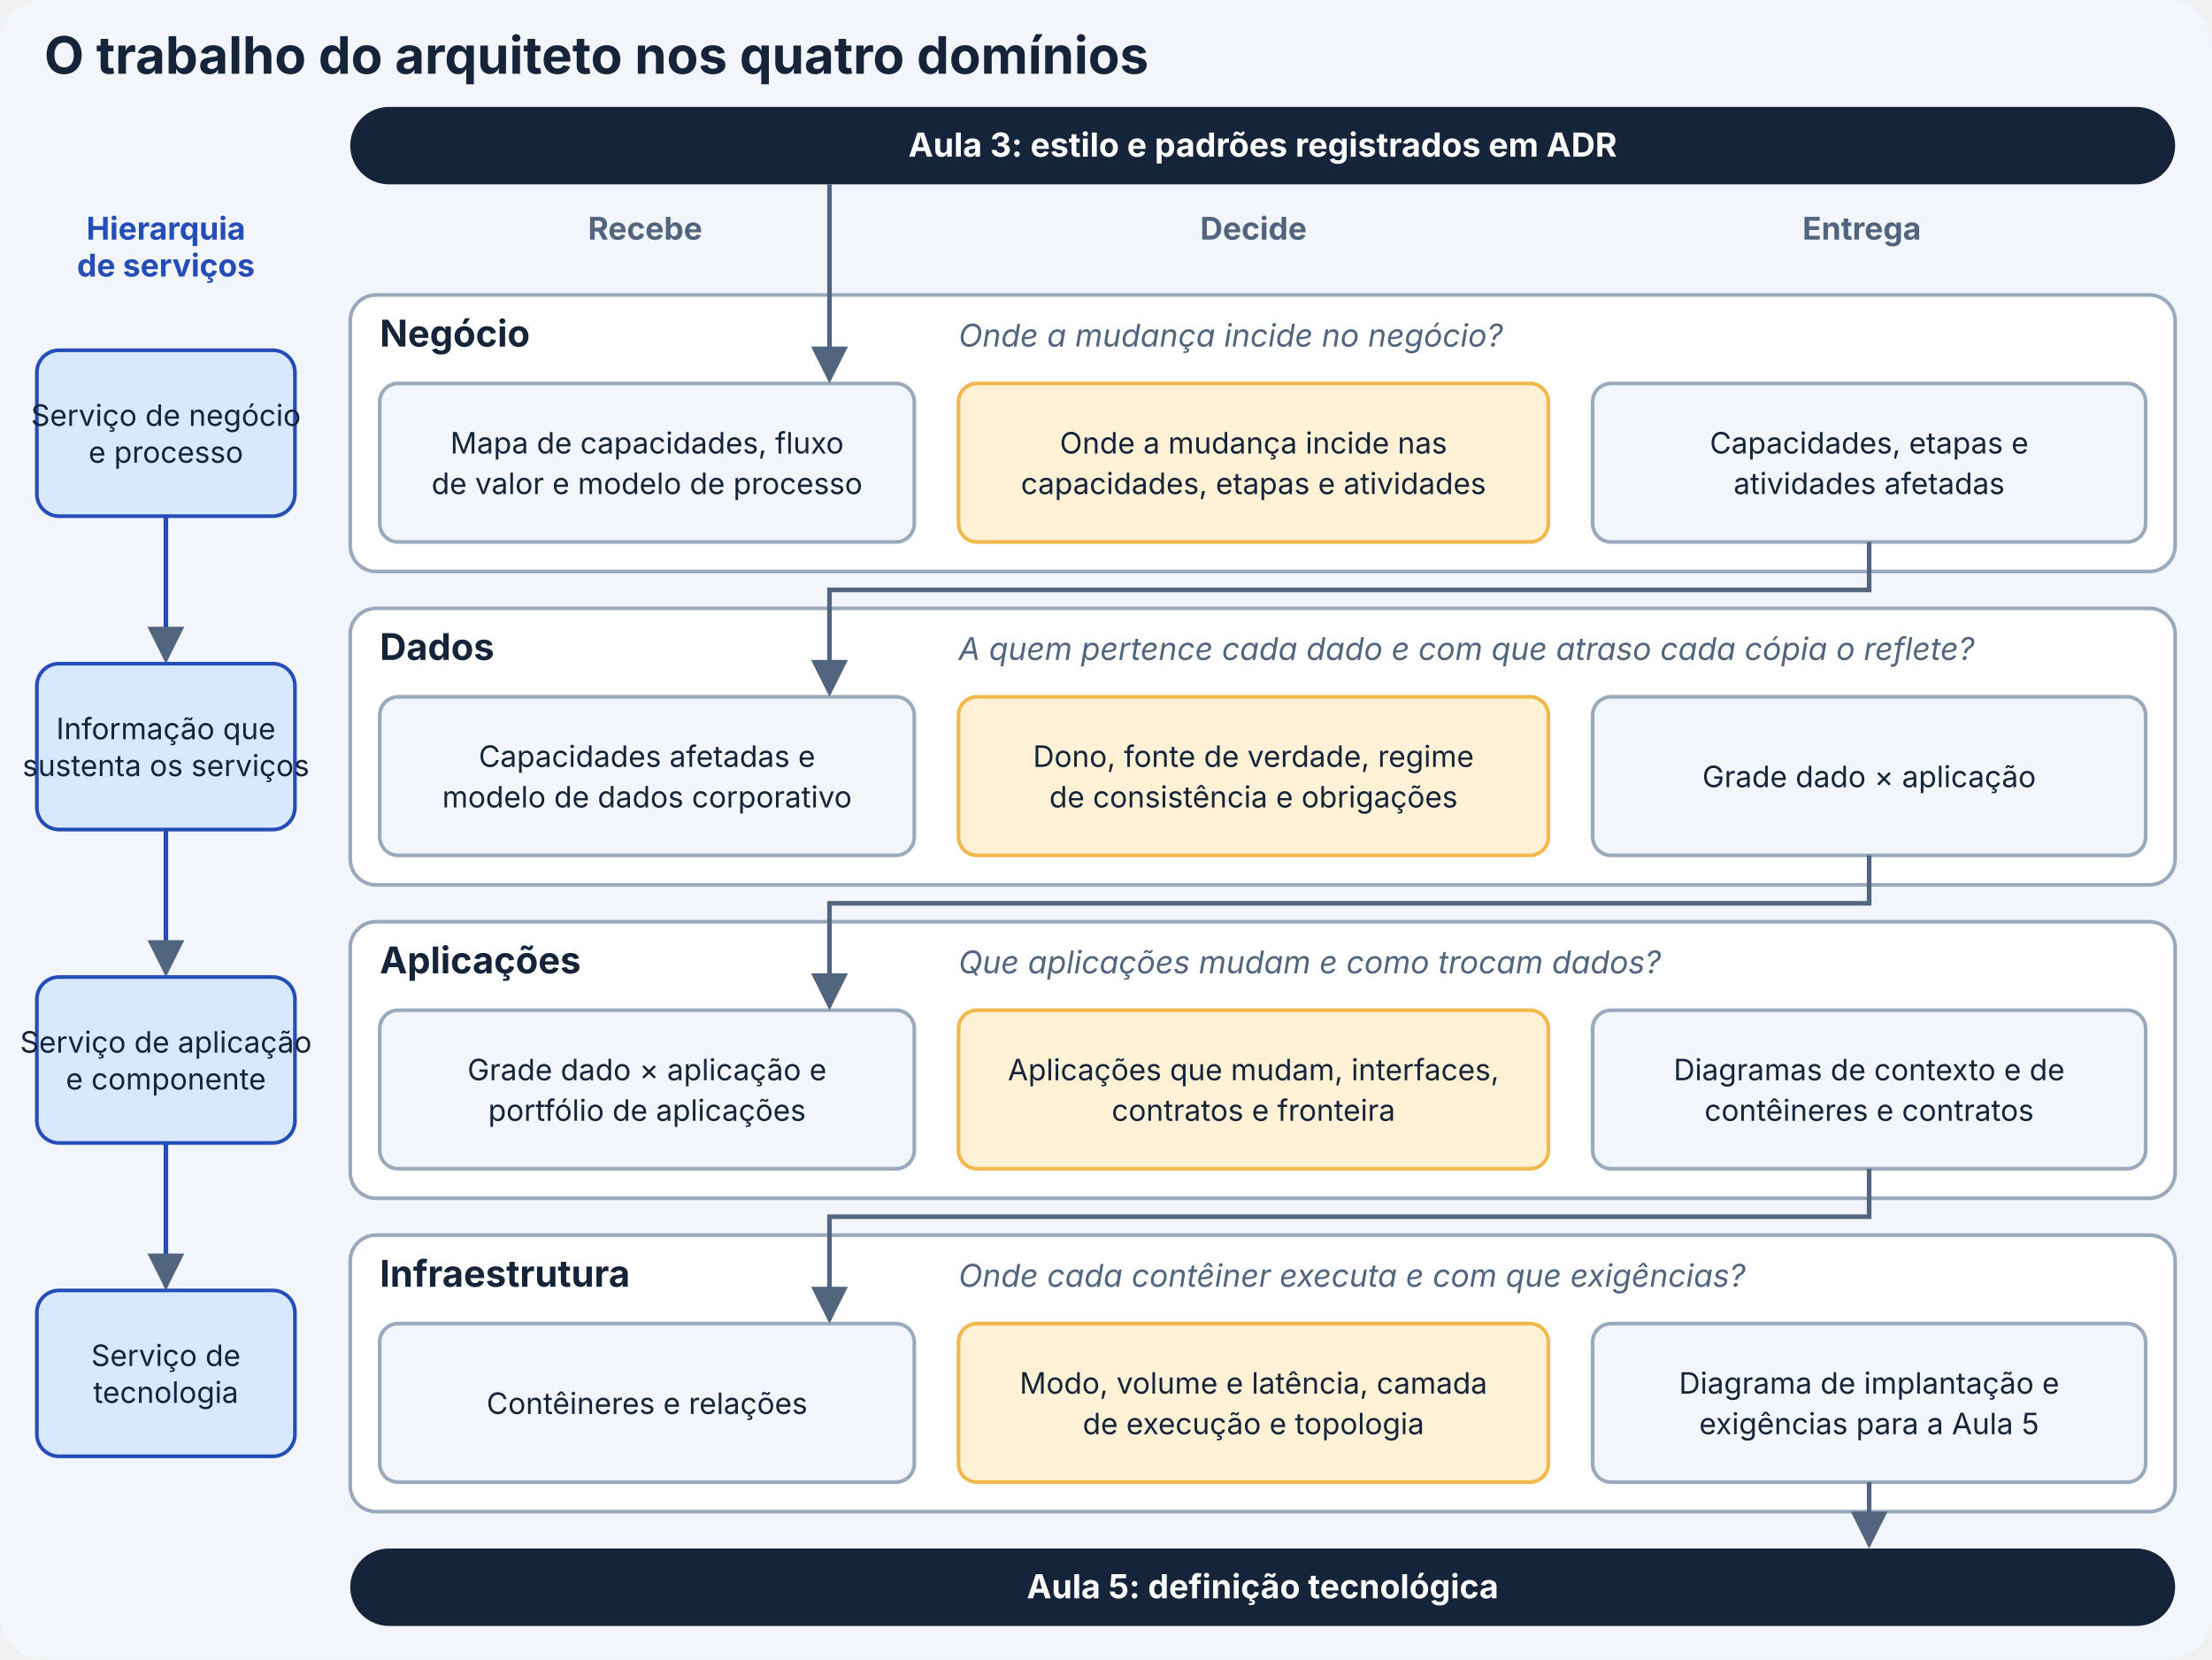
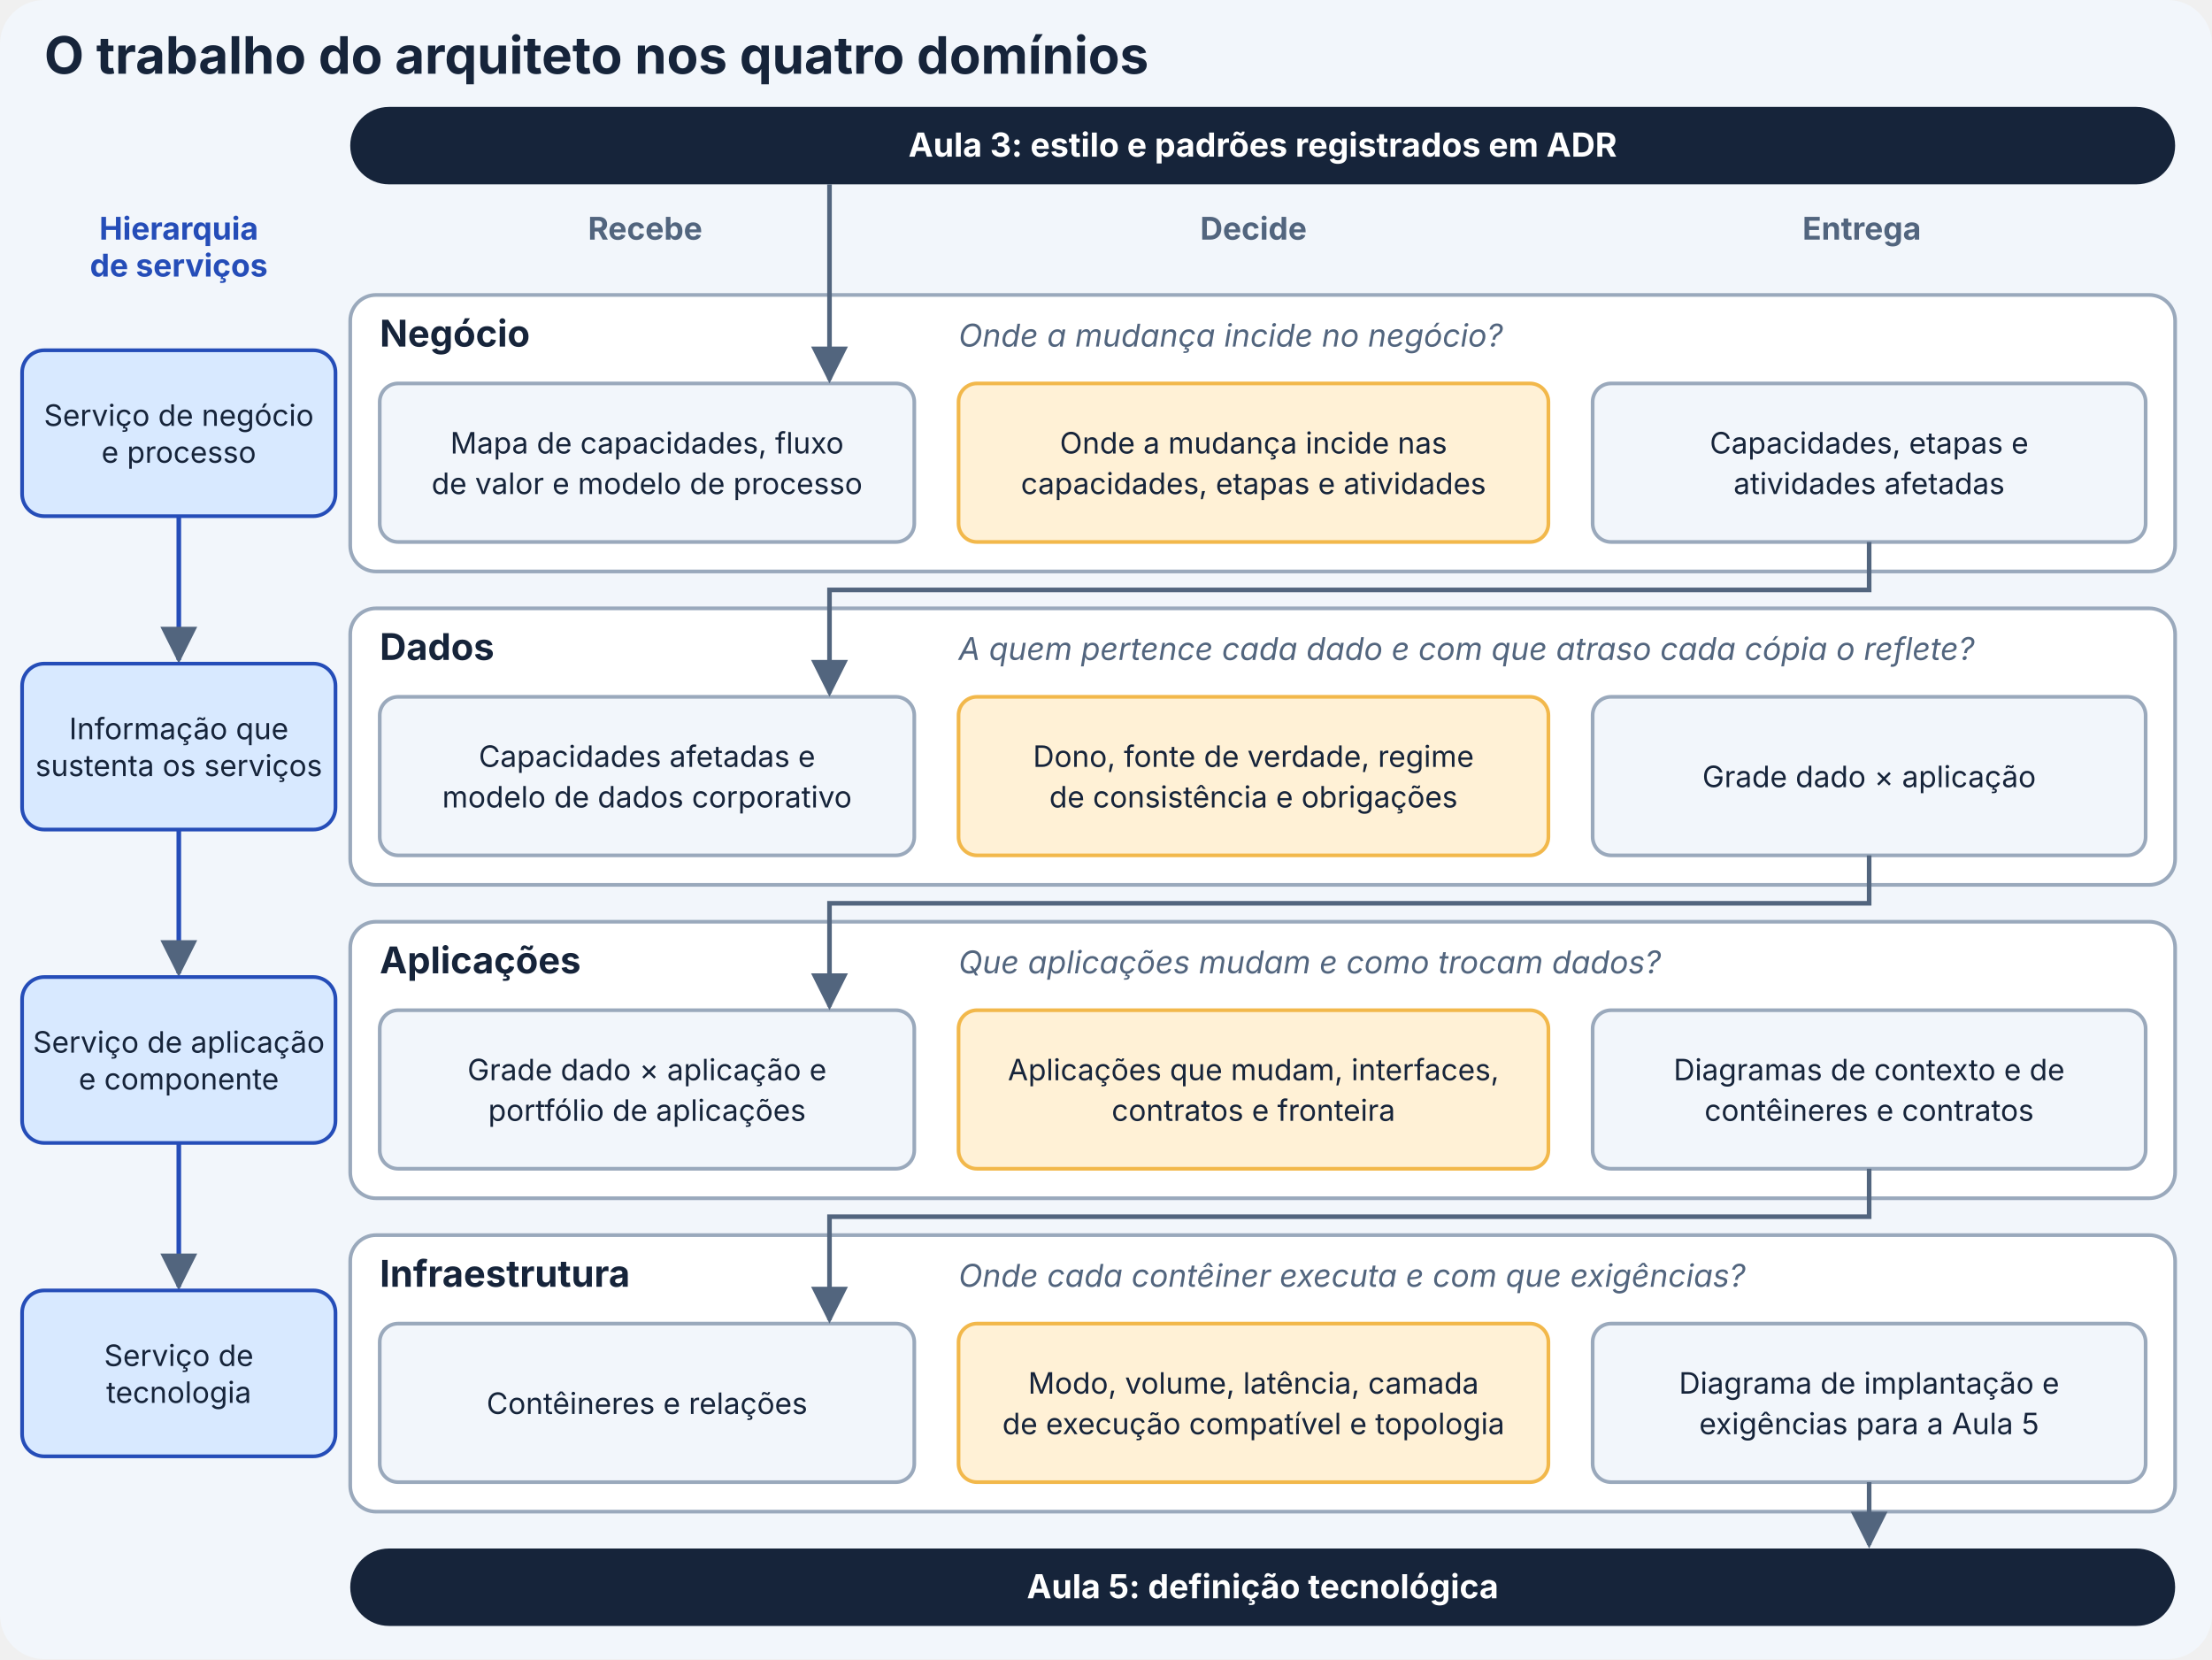
<svg xmlns="http://www.w3.org/2000/svg" viewBox="0 0 1200 900" role="img" aria-labelledby="title desc">
  <defs>
    <style>text{font-family:-apple-system,BlinkMacSystemFont,'Segoe UI',sans-serif;fill:#16243A}.h{font-size:28px;font-weight:700}.d{font-size:20px;font-weight:700}.q{font-size:17px;font-style:italic;fill:#52657E}.c{font-size:16px}.ch{font-size:17px;font-weight:700;fill:#52657E}.w{fill:white}.b{font-size:18px;font-weight:700}.ax{font-size:16px;fill:#16243A}.axh{font-size:17px;font-weight:700;fill:#254DB8}</style>
    <marker id="a" viewBox="0 0 10 10" refX="9" refY="5" markerWidth="8" markerHeight="8" orient="auto">
      <path d="M0 0L10 5L0 10z" fill="#52657E" />
    </marker>
  </defs>
  <rect width="1200" height="900" rx="24" fill="#F2F6FB" />
  <text x="24" y="40" class="h">O trabalho do arquiteto nos quatro domínios</text>
  <rect x="190" y="58" width="990" height="42" rx="21" fill="#16243A" />
  <text x="685" y="85" text-anchor="middle" class="b w">Aula 3: estilo e padrões registrados em ADR</text>
  <text x="350" y="130" text-anchor="middle" class="ch">Recebe</text>
  <text x="680" y="130" text-anchor="middle" class="ch">Decide</text>
  <text x="1010" y="130" text-anchor="middle" class="ch">Entrega</text>
-   <text x="90" y="130" text-anchor="middle" class="axh">Hierarquia</text>
-   <text x="90" y="150" text-anchor="middle" class="axh">de serviços</text>
+   <text x="97" y="130" text-anchor="middle" class="axh">Hierarquia</text>
+   <text x="97" y="150" text-anchor="middle" class="axh">de serviços</text>
  <rect x="190" y="160" width="990" height="150" rx="14" fill="white" stroke="#9AA9BC" stroke-width="2" />
  <text x="206" y="188" class="d">Negócio</text>
  <text x="520" y="188" class="q">Onde a mudança incide no negócio?</text>
  <rect x="206" y="208" width="290" height="86" rx="10" fill="#F2F6FB" stroke="#9AA9BC" stroke-width="2" />
  <text x="351.0" y="246" text-anchor="middle" class="c">Mapa de capacidades, fluxo</text>
  <text x="351.0" y="268" text-anchor="middle" class="c">de valor e modelo de processo</text>
  <rect x="520" y="208" width="320" height="86" rx="10" fill="#FFF1D6" stroke="#F2B84B" stroke-width="2" />
  <text x="680.0" y="246" text-anchor="middle" class="c">Onde a mudança incide nas</text>
  <text x="680.0" y="268" text-anchor="middle" class="c">capacidades, etapas e atividades</text>
  <rect x="864" y="208" width="300" height="86" rx="10" fill="#F2F6FB" stroke="#9AA9BC" stroke-width="2" />
  <text x="1014.0" y="246" text-anchor="middle" class="c">Capacidades, etapas e</text>
  <text x="1014.0" y="268" text-anchor="middle" class="c">atividades afetadas</text>
-   <rect x="20" y="190" width="140" height="90" rx="12" fill="#D8E9FF" stroke="#254DB8" stroke-width="2" />
-   <text x="90" y="231" text-anchor="middle" class="ax">Serviço de negócio</text>
-   <text x="90" y="251" text-anchor="middle" class="ax">e processo</text>
-   <path d="M90 280V358" stroke="#254DB8" stroke-width="2.5" fill="none" marker-end="url(#a)" />
+   <rect x="12" y="190" width="170" height="90" rx="12" fill="#D8E9FF" stroke="#254DB8" stroke-width="2" />
+   <text x="97" y="231" text-anchor="middle" class="ax">Serviço de negócio</text>
+   <text x="97" y="251" text-anchor="middle" class="ax">e processo</text>
+   <path d="M97 280V358" stroke="#254DB8" stroke-width="2.5" fill="none" marker-end="url(#a)" />
  <rect x="190" y="330" width="990" height="150" rx="14" fill="white" stroke="#9AA9BC" stroke-width="2" />
  <text x="206" y="358" class="d">Dados</text>
  <text x="520" y="358" class="q">A quem pertence cada dado e com que atraso cada cópia o reflete?</text>
  <rect x="206" y="378" width="290" height="86" rx="10" fill="#F2F6FB" stroke="#9AA9BC" stroke-width="2" />
  <text x="351.0" y="416" text-anchor="middle" class="c">Capacidades afetadas e</text>
  <text x="351.0" y="438" text-anchor="middle" class="c">modelo de dados corporativo</text>
  <rect x="520" y="378" width="320" height="86" rx="10" fill="#FFF1D6" stroke="#F2B84B" stroke-width="2" />
  <text x="680.0" y="416" text-anchor="middle" class="c">Dono, fonte de verdade, regime</text>
  <text x="680.0" y="438" text-anchor="middle" class="c">de consistência e obrigações</text>
  <rect x="864" y="378" width="300" height="86" rx="10" fill="#F2F6FB" stroke="#9AA9BC" stroke-width="2" />
  <text x="1014.0" y="427" text-anchor="middle" class="c">Grade dado × aplicação</text>
-   <rect x="20" y="360" width="140" height="90" rx="12" fill="#D8E9FF" stroke="#254DB8" stroke-width="2" />
-   <text x="90" y="401" text-anchor="middle" class="ax">Informação que</text>
-   <text x="90" y="421" text-anchor="middle" class="ax">sustenta os serviços</text>
-   <path d="M90 450V528" stroke="#254DB8" stroke-width="2.5" fill="none" marker-end="url(#a)" />
+   <rect x="12" y="360" width="170" height="90" rx="12" fill="#D8E9FF" stroke="#254DB8" stroke-width="2" />
+   <text x="97" y="401" text-anchor="middle" class="ax">Informação que</text>
+   <text x="97" y="421" text-anchor="middle" class="ax">sustenta os serviços</text>
+   <path d="M97 450V528" stroke="#254DB8" stroke-width="2.5" fill="none" marker-end="url(#a)" />
  <rect x="190" y="500" width="990" height="150" rx="14" fill="white" stroke="#9AA9BC" stroke-width="2" />
  <text x="206" y="528" class="d">Aplicações</text>
  <text x="520" y="528" class="q">Que aplicações mudam e como trocam dados?</text>
  <rect x="206" y="548" width="290" height="86" rx="10" fill="#F2F6FB" stroke="#9AA9BC" stroke-width="2" />
  <text x="351.0" y="586" text-anchor="middle" class="c">Grade dado × aplicação e</text>
  <text x="351.0" y="608" text-anchor="middle" class="c">portfólio de aplicações</text>
  <rect x="520" y="548" width="320" height="86" rx="10" fill="#FFF1D6" stroke="#F2B84B" stroke-width="2" />
  <text x="680.0" y="586" text-anchor="middle" class="c">Aplicações que mudam, interfaces,</text>
  <text x="680.0" y="608" text-anchor="middle" class="c">contratos e fronteira</text>
  <rect x="864" y="548" width="300" height="86" rx="10" fill="#F2F6FB" stroke="#9AA9BC" stroke-width="2" />
  <text x="1014.0" y="586" text-anchor="middle" class="c">Diagramas de contexto e de</text>
  <text x="1014.0" y="608" text-anchor="middle" class="c">contêineres e contratos</text>
-   <rect x="20" y="530" width="140" height="90" rx="12" fill="#D8E9FF" stroke="#254DB8" stroke-width="2" />
-   <text x="90" y="571" text-anchor="middle" class="ax">Serviço de aplicação</text>
-   <text x="90" y="591" text-anchor="middle" class="ax">e componente</text>
-   <path d="M90 620V698" stroke="#254DB8" stroke-width="2.5" fill="none" marker-end="url(#a)" />
+   <rect x="12" y="530" width="170" height="90" rx="12" fill="#D8E9FF" stroke="#254DB8" stroke-width="2" />
+   <text x="97" y="571" text-anchor="middle" class="ax">Serviço de aplicação</text>
+   <text x="97" y="591" text-anchor="middle" class="ax">e componente</text>
+   <path d="M97 620V698" stroke="#254DB8" stroke-width="2.5" fill="none" marker-end="url(#a)" />
  <rect x="190" y="670" width="990" height="150" rx="14" fill="white" stroke="#9AA9BC" stroke-width="2" />
  <text x="206" y="698" class="d">Infraestrutura</text>
  <text x="520" y="698" class="q">Onde cada contêiner executa e com que exigências?</text>
  <rect x="206" y="718" width="290" height="86" rx="10" fill="#F2F6FB" stroke="#9AA9BC" stroke-width="2" />
  <text x="351.0" y="767" text-anchor="middle" class="c">Contêineres e relações</text>
  <rect x="520" y="718" width="320" height="86" rx="10" fill="#FFF1D6" stroke="#F2B84B" stroke-width="2" />
-   <text x="680.0" y="756" text-anchor="middle" class="c">Modo, volume e latência, camada</text>
-   <text x="680.0" y="778" text-anchor="middle" class="c">de execução e topologia</text>
+   <text x="680.0" y="756" text-anchor="middle" class="c">Modo, volume, latência, camada</text>
+   <text x="680.0" y="778" text-anchor="middle" class="c">de execução compatível e topologia</text>
  <rect x="864" y="718" width="300" height="86" rx="10" fill="#F2F6FB" stroke="#9AA9BC" stroke-width="2" />
  <text x="1014.0" y="756" text-anchor="middle" class="c">Diagrama de implantação e</text>
  <text x="1014.0" y="778" text-anchor="middle" class="c">exigências para a Aula 5</text>
-   <rect x="20" y="700" width="140" height="90" rx="12" fill="#D8E9FF" stroke="#254DB8" stroke-width="2" />
-   <text x="90" y="741" text-anchor="middle" class="ax">Serviço de</text>
-   <text x="90" y="761" text-anchor="middle" class="ax">tecnologia</text>
+   <rect x="12" y="700" width="170" height="90" rx="12" fill="#D8E9FF" stroke="#254DB8" stroke-width="2" />
+   <text x="97" y="741" text-anchor="middle" class="ax">Serviço de</text>
+   <text x="97" y="761" text-anchor="middle" class="ax">tecnologia</text>
  <path d="M450 100V206" stroke="#52657E" stroke-width="2.5" fill="none" marker-end="url(#a)" />
  <path d="M1014 294V320H450V376" stroke="#52657E" stroke-width="2.5" fill="none" marker-end="url(#a)" />
  <path d="M1014 464V490H450V546" stroke="#52657E" stroke-width="2.5" fill="none" marker-end="url(#a)" />
  <path d="M1014 634V660H450V716" stroke="#52657E" stroke-width="2.5" fill="none" marker-end="url(#a)" />
  <path d="M1014 804V838" stroke="#52657E" stroke-width="2.5" fill="none" marker-end="url(#a)" />
  <rect x="190" y="840" width="990" height="42" rx="21" fill="#16243A" />
  <text x="685" y="867" text-anchor="middle" class="b w">Aula 5: definição tecnológica</text>
</svg>
